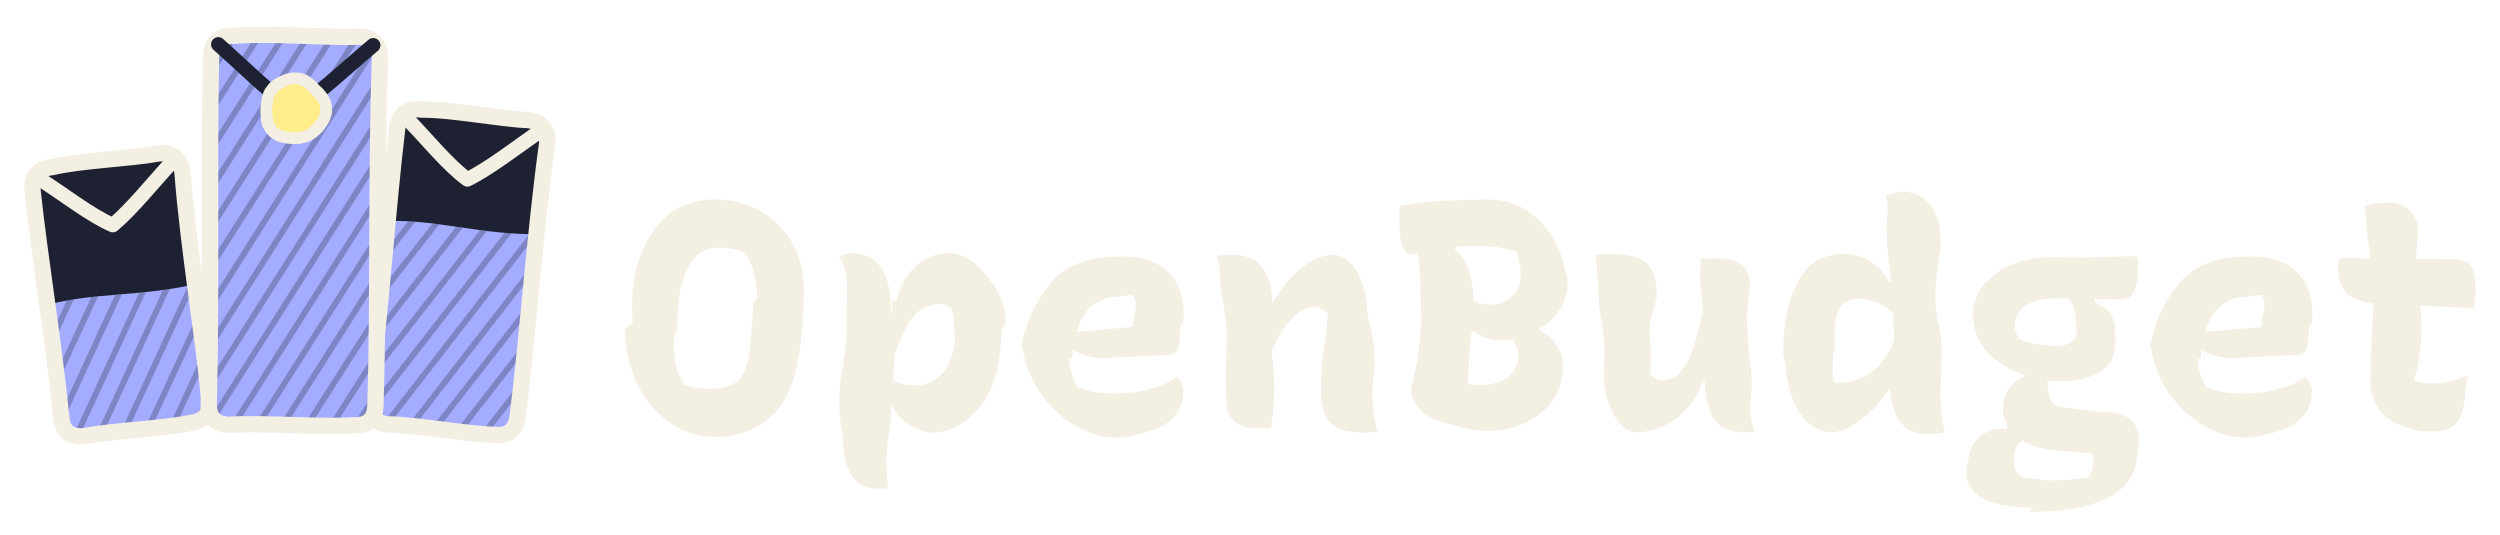
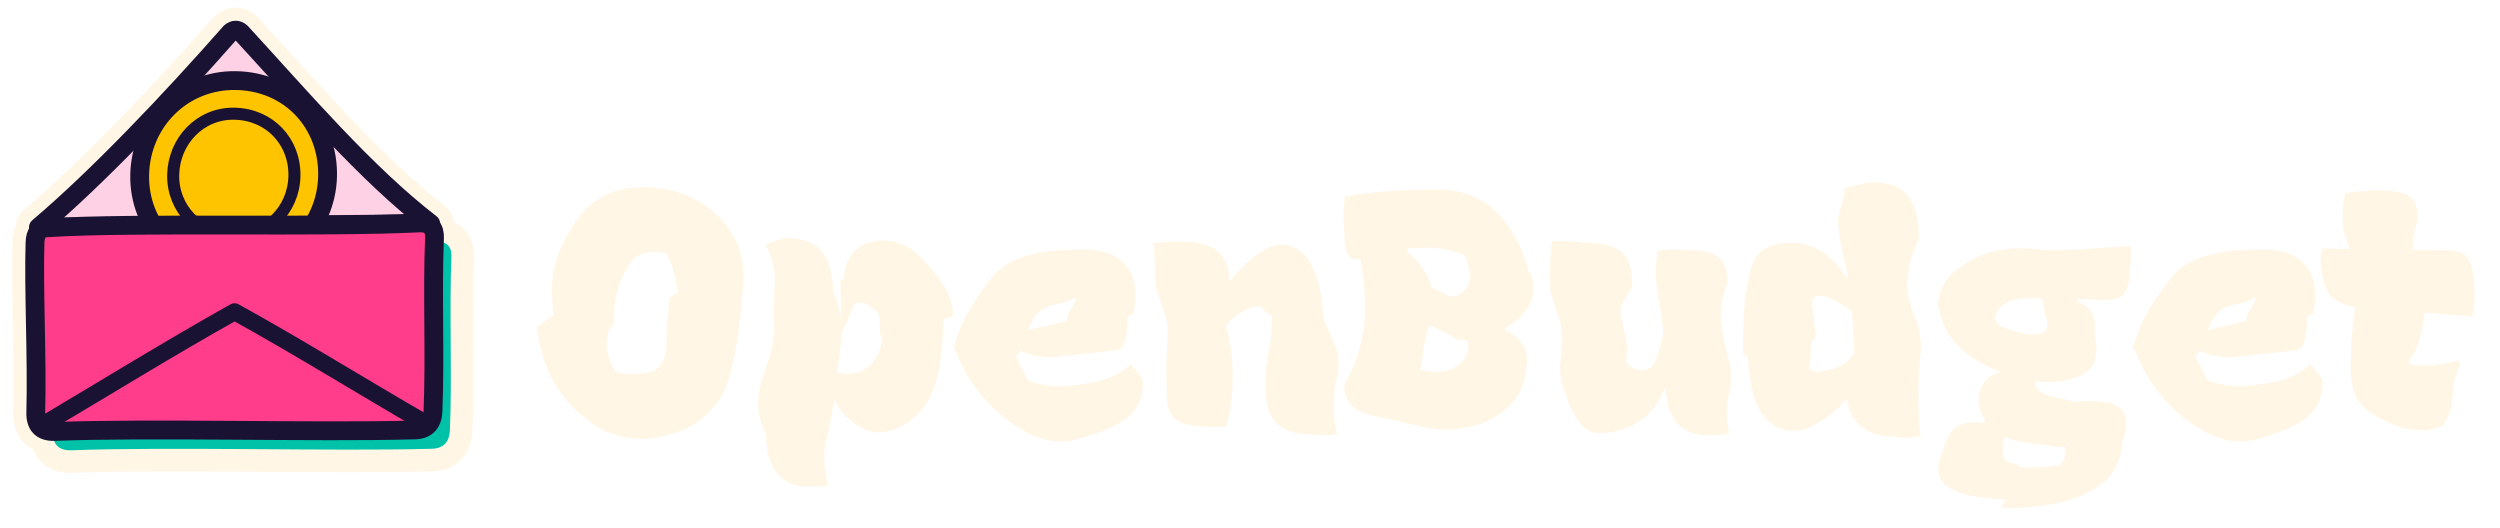
- <svg xmlns="http://www.w3.org/2000/svg" viewBox="0 12 552 118">
-   <defs>
-     <clipPath id="oln-left">
-       <path d="M11.5 48.9C17.8 47.4 29 47 34.9 45.9Q39.6 45.3 40.3 50.1C41.5 66.1 45 86.9 46.2 100.2Q46.7 104.9 42 105.4C35.7 106.7 24.8 107.1 18.6 108.3Q13.9 108.8 13.5 104C12 88.5 8.7 68.4 7.2 54.2Q6.7 49.4 11.5 48.9Z" />
-     </clipPath>
-     <clipPath id="oln-left-funded">
-       <path d="M8.5 79.9C20 76.2 30.8 77.9 45 74.3L49 106.5L12.3 111Z" />
-     </clipPath>
-     <clipPath id="oln-right">
-       <path d="M93.1 36.2C99.5 36.1 110.6 38.3 116.5 38.5Q121.2 39 120.8 43.8C118.1 63.2 116.4 87.7 114.3 103.9Q113.7 108.6 109 108C102.6 107.8 91.9 105.8 85.6 105.7Q80.9 105.1 81.6 100.3C84 81.5 85.6 57.7 87.7 40.4Q88.3 35.6 93.1 36.2Z" />
-     </clipPath>
-     <clipPath id="oln-right-funded">
-       <path d="M83.6 60.9C95.7 60 105.9 64.1 120.5 63.7L115.6 110.7L78.8 106.9Z" />
-     </clipPath>
-     <clipPath id="oln-middle">
-       <path d="M51.6 19.9C59.4 19.2 72 20.4 79.2 20.1Q83.9 20.1 83.9 24.9C83 50.1 83.6 80.2 82.9 101.4Q82.8 106.1 78.1 105.9C70.3 106.4 58.1 105.3 50.5 105.8Q45.8 105.6 46.1 100.8C46.7 76.4 46.1 47.1 46.6 24.6Q46.8 19.7 51.6 19.9Z" />
-     </clipPath>
-   </defs>
-   <path d="M11.5 48.9C17.8 47.4 29 47 34.9 45.9Q39.6 45.3 40.3 50.1C41.5 66.1 45 86.9 46.2 100.2Q46.7 104.9 42 105.4C35.7 106.7 24.8 107.1 18.6 108.3Q13.9 108.8 13.5 104C12 88.5 8.7 68.4 7.2 54.2Q6.7 49.4 11.5 48.9Z" fill="#1D2131" />
-   <g clip-path="url(#oln-left)">
-     <path d="M8.5 79.9C20 76.2 30.8 77.9 45 74.3L49 106.5L12.3 111Z" fill="#A3ACFF" />
-     <path d="M9.5 80.3L11 76.9M10.6 88.9L16.4 76.3M11.6 97.6L21.8 75.6M12.7 106.2L27.1 75M16 110.1L32.5 74.3M21.3 109.4L37.8 73.6M26.7 108.8L43.2 73M32 108.1L44.8 80.5M37.4 107.5L45.9 89.1M42.8 106.8L46.9 97.8" clip-path="url(#oln-left-funded)" stroke="#1D2131" stroke-opacity=".28" stroke-width="1.3" stroke-linecap="round" />
+ <svg xmlns="http://www.w3.org/2000/svg" viewBox="0 0 664 140">
+   <g fill="#FFF6E5" stroke="#FFF6E5" stroke-width="12" stroke-linejoin="round">
+     <path d="M12.5 60.5C36 59 86 60.5 111.5 59.2Q115.6 59.1 115.4 63.3C114.8 77 115.6 95 115 109.2Q114.8 114.3 109.7 114.2C84 114.9 40 113.6 14.4 114.6Q9.4 114.7 9.5 109.6C9.9 95 8.9 77 9.3 64.4Q9.4 60.6 12.5 60.5Z" transform="translate(4.5 5)" />
+     <path d="M10.2 60.4C26 47 45 27 61.2 8.6Q62.6 7.4 64 8.6C80 26 97 46 114.4 59.4Z" />
+     <path d="M62.6 21.4C77 21.6 87.4 32.8 87 47C86.6 60.6 75.6 71.8 61.6 71.6C47.6 71.4 36.8 60.4 37.1 46.4C37.4 32.4 48.4 21.2 62.6 21.4Z" />
+     <path d="M12.5 60.5C36 59 86 60.5 111.5 59.2Q115.6 59.1 115.4 63.3C114.8 77 115.6 95 115 109.2Q114.8 114.3 109.7 114.2C84 114.9 40 113.6 14.4 114.6Q9.4 114.7 9.5 109.6C9.9 95 8.9 77 9.3 64.4Q9.4 60.6 12.5 60.5Z" />
  </g>
-   <path d="M11.5 48.9C17.8 47.4 29 47 34.9 45.9Q39.6 45.3 40.3 50.1C41.5 66.1 45 86.9 46.2 100.2Q46.7 104.9 42 105.4C35.7 106.7 24.8 107.1 18.6 108.3Q13.9 108.8 13.5 104C12 88.5 8.7 68.4 7.2 54.2Q6.7 49.4 11.5 48.9Z" fill="none" stroke="#F4EFE3" stroke-width="3.6" stroke-linejoin="round" />
-   <path d="M8.4 51.3C14.1 54.9 20 59.6 24.9 61.7C29.1 58.2 33.7 52.4 38.3 47.4" fill="none" stroke="#F4EFE3" stroke-width="3.2" stroke-linecap="round" stroke-linejoin="round" />
-   <path d="M93.1 36.2C99.5 36.1 110.6 38.3 116.5 38.5Q121.2 39 120.8 43.8C118.1 63.2 116.4 87.7 114.3 103.9Q113.7 108.6 109 108C102.6 107.8 91.9 105.8 85.6 105.7Q80.9 105.1 81.6 100.3C84 81.5 85.6 57.7 87.7 40.4Q88.3 35.6 93.1 36.2Z" fill="#1D2131" />
-   <g clip-path="url(#oln-right)">
-     <path d="M83.6 60.9C95.7 60 105.9 64.1 120.5 63.7L115.6 110.7L78.8 106.9Z" fill="#A3ACFF" />
-     <path d="M84.6 61.5L86.8 58.6M83.7 70.2L92.2 59.2M82.7 78.8L97.5 59.8M81.8 87.5L102.9 60.3M80.9 96.2L108.3 60.9M80 104.8L113.7 61.5M84.2 106.9L119 62M89.6 107.5L118.9 69.7M94.9 108L118 78.3M100.3 108.6L117.1 87M105.7 109.2L116.2 95.7M111.1 109.7L115.3 104.3" clip-path="url(#oln-right-funded)" stroke="#1D2131" stroke-opacity=".28" stroke-width="1.3" stroke-linecap="round" />
-   </g>
-   <path d="M93.1 36.2C99.5 36.1 110.6 38.3 116.5 38.5Q121.2 39 120.8 43.8C118.1 63.2 116.4 87.7 114.3 103.9Q113.7 108.6 109 108C102.6 107.8 91.9 105.8 85.6 105.7Q80.9 105.1 81.6 100.3C84 81.5 85.6 57.7 87.7 40.4Q88.3 35.6 93.1 36.2Z" fill="none" stroke="#F4EFE3" stroke-width="3.6" stroke-linejoin="round" />
-   <path d="M89.5 37.8C94.2 42.6 98.9 48.5 103.2 51.6C108.1 49.2 113.9 44.6 119.5 40.8" fill="none" stroke="#F4EFE3" stroke-width="3.2" stroke-linecap="round" stroke-linejoin="round" />
-   <path d="M51.6 19.9C59.4 19.2 72 20.4 79.2 20.1Q83.9 20.1 83.9 24.9C83 50.1 83.6 80.2 82.9 101.4Q82.8 106.1 78.1 105.9C70.3 106.4 58.1 105.3 50.5 105.8Q45.8 105.6 46.1 100.8C46.7 76.4 46.1 47.1 46.6 24.6Q46.8 19.7 51.6 19.9Z" fill="#1D2131" />
-   <g clip-path="url(#oln-middle)">
-     <path d="M51.6 19.9C59.4 19.2 72 20.4 79.2 20.1Q83.9 20.1 83.9 24.9C83 50.1 83.6 80.2 82.9 101.4Q82.8 106.1 78.1 105.9C70.3 106.4 58.1 105.3 50.5 105.8Q45.8 105.6 46.1 100.8C46.7 76.4 46.1 47.1 46.6 24.6Q46.8 19.7 51.6 19.9Z" fill="#A3ACFF" />
-     <path d="M45.8 20.7L47.8 17.6M45.7 29.4L53.2 17.7M45.6 38.1L58.6 17.7M45.5 46.8L64 17.8M45.4 55.6L69.4 17.8M45.3 64.3L74.8 17.9M45.2 73L80.2 18M45.2 81.7L84.8 19.2M45.1 90.4L84.7 27.9M45 99.1L84.6 36.6M45.3 107.1L84.5 45.3M50.7 107.2L84.4 54M56.1 107.2L84.4 62.7M61.5 107.3L84.3 71.4M66.9 107.3L84.2 80.2M72.3 107.4L84.1 88.9M77.7 107.4L84 97.6M83.1 107.5L83.9 106.3" stroke="#1D2131" stroke-opacity=".28" stroke-width="1.3" stroke-linecap="round" />
-   </g>
-   <path d="M51.6 19.9C59.4 19.2 72 20.4 79.2 20.1Q83.9 20.1 83.9 24.9C83 50.1 83.6 80.2 82.9 101.4Q82.8 106.1 78.1 105.9C70.3 106.4 58.1 105.3 50.5 105.8Q45.8 105.6 46.1 100.8C46.7 76.4 46.1 47.1 46.6 24.6Q46.8 19.7 51.6 19.9Z" fill="none" stroke="#F4EFE3" stroke-width="3.6" stroke-linejoin="round" />
-   <path d="M48.2 21.8C54.1 27 60 33.1 65.1 36.1C70.3 32.9 76.3 27.1 82.4 22" fill="none" stroke="#1D2131" stroke-width="3.2" stroke-linecap="round" stroke-linejoin="round" />
-   <path d="M72 36.1C72.1 36.7 71.9 37.3 71.7 37.8C71.5 38.4 71.2 38.9 70.8 39.4C70.5 39.9 70.1 40.3 69.7 40.7C69.3 41.1 68.9 41.4 68.4 41.7C67.9 42 67.3 42.2 66.8 42.3C66.3 42.5 65.7 42.5 65.1 42.5C64.6 42.5 64 42.5 63.4 42.4C62.9 42.3 62.3 42.2 61.7 42C61.2 41.7 60.6 41.4 60.2 41C59.8 40.6 59.5 40 59.2 39.5C59 38.9 58.9 38.3 58.9 37.8C58.8 37.2 58.8 36.6 58.8 36.1C58.9 35.5 58.9 35 59 34.4C59 33.9 59.2 33.3 59.4 32.8C59.6 32.3 60 31.8 60.4 31.3C60.8 30.9 61.3 30.6 61.8 30.3C62.3 30 62.8 29.8 63.4 29.6C63.9 29.4 64.6 29.3 65.1 29.3C65.7 29.3 66.3 29.4 66.9 29.6C67.4 29.8 67.9 30.2 68.3 30.5C68.8 30.9 69.2 31.3 69.5 31.7C69.9 32.1 70.3 32.4 70.7 32.9C71 33.3 71.4 33.8 71.6 34.3C71.9 34.9 72 35.5 72 36.1Z" fill="#FFEC8A" stroke="#F4EFE3" stroke-width="2.6" stroke-linejoin="round" />
-   <g fill="#F4EFE3" transform="matrix(0.07 0 0 0.07 136.0 54.30)">
-     <path d="M296 25Q387 22 456 61.5Q525 101 562.5 174Q600 247 591 363L590 388Q584 514 558 596Q532 678 473.5 723Q415 768 330 774Q247 777 183.5 738Q120 699 77 625.5Q34 552 27 437L53 413Q44 290 75 207.5Q106 125 159 78Q212 31 296 25ZM185 450Q179 517 190 553Q201 589 216 609Q237 616 256.5 619.5Q276 623 305 622Q356 620 383 598Q410 576 419 518.5Q428 461 433 353L446 336Q444 304 439.5 278.5Q435 253 427 231.5Q419 210 407 193Q381 183 361 179.5Q341 176 317 177Q278 179 252 205Q226 231 209.5 286Q193 341 194 435Z" />
-     <path d="M704 205Q712 202 717.5 200Q723 198 729 196Q735 194 741 194Q774 193 802.5 208.5Q831 224 848.5 262.5Q866 301 867 370Q883 440 879 514Q875 588 870.5 658Q866 728 857 795Q848 862 859 936Q852 936 847 936.5Q842 937 837.5 937Q833 937 825 937Q784 937 760 914.5Q736 892 726 855.5Q716 819 716 779Q703 709 704.5 653.5Q706 598 717.5 540.5Q729 483 728 423.5Q727 364 729 299Q729 276 723.5 249Q718 222 704 205ZM1062 194Q1103 200 1140 234Q1177 268 1203.5 315Q1230 362 1229 414L1216 434Q1215 525 1194.5 589.5Q1174 654 1136 693Q1098 732 1059 748Q1020 764 986 759Q959 755 935.5 741.5Q912 728 895 710Q878 692 870 674L849 675L853 572Q867 591 886 600.5Q905 610 934 611Q972 614 1002 596.5Q1032 579 1050 542Q1068 505 1070 453L1066 448Q1067 417 1065 398.5Q1063 380 1057 368Q1053 365 1048 362Q1043 359 1040 356Q1000 352 970.5 367.5Q941 383 919 422.5Q897 462 872 531L871 344L886 344Q894 302 918.5 266.5Q943 231 981.5 211Q1020 191 1062 194Z" />
-     <path d="M1579 205Q1652 202 1700 224.5Q1748 247 1772.5 296.5Q1797 346 1789 417L1780 426Q1780 467 1775 486Q1770 505 1761.5 510Q1753 515 1744 515L1546 525Q1511 526 1482.5 517.5Q1454 509 1437 495L1412 506L1423 445L1629 427Q1631 420 1632 412.5Q1633 405 1633 400Q1639 379 1640 360Q1641 341 1631 327Q1622 326 1611 327.5Q1600 329 1579 332Q1515 335 1480.5 383Q1446 431 1438 529L1429 527Q1430 545 1433.5 560.5Q1437 576 1443 589.5Q1449 603 1454 616Q1480 627 1510 632.5Q1540 638 1584 637Q1620 636 1653.5 630Q1687 624 1716 613Q1745 602 1767 586L1771 584Q1777 593 1782 602Q1787 611 1790 619Q1790 653 1781.5 675.5Q1773 698 1756 715Q1741 731 1714 743.5Q1687 756 1655 764Q1623 772 1592 776Q1534 778 1482.5 755.5Q1431 733 1389.5 694.5Q1348 656 1320.5 606Q1293 556 1283 495L1279 493Q1289 429 1315 376Q1341 323 1374 285Q1407 247 1460.5 226Q1514 205 1579 205Z" />
-     <path d="M2402 757Q2389 759 2377.5 760Q2366 761 2352 760Q2310 759 2281.5 747.5Q2253 736 2238.5 706.5Q2224 677 2224 624Q2224 589 2226.5 552Q2229 515 2236 473Q2243 431 2246 385Q2234 377 2226 371.5Q2218 366 2214 363Q2193 362 2171 372Q2149 382 2124.5 408.5Q2100 435 2077.5 482.5Q2055 530 2040 603L2036 363L2066 362Q2091 315 2123.5 278Q2156 241 2192 220Q2228 199 2267 200Q2289 201 2308.5 217Q2328 233 2341 259.5Q2354 286 2361.5 317.5Q2369 349 2370 380Q2377 417 2385 453.5Q2393 490 2393 525Q2393 560 2388 597Q2385 644 2388 678Q2391 712 2402 757ZM2066 746Q2058 746 2052 747Q2046 748 2041 747.5Q2036 747 2030 746Q1999 746 1978.5 739.5Q1958 733 1946.5 720.5Q1935 708 1930 691.5Q1925 675 1925 654Q1924 601 1924.5 553Q1925 505 1926 463.5Q1927 422 1920.5 383.5Q1914 345 1908 304Q1907 279 1904.5 250Q1902 221 1894 203Q1904 201 1912.5 200.5Q1921 200 1930 199.5Q1939 199 1947 200Q1984 200 2012 215.5Q2040 231 2056 269.5Q2072 308 2071 377Q2058 437 2067.5 499.5Q2077 562 2076.5 627Q2076 692 2066 746Z" />
-     <path d="M2715 752Q2692 750 2668.5 744Q2645 738 2620.5 731Q2596 724 2575.5 715Q2555 706 2542 694Q2525 677 2516.5 659.5Q2508 642 2509 621Q2524 563 2532 501.5Q2540 440 2539.5 381.5Q2539 323 2536 268Q2533 213 2524 154L2658 151L2646 183Q2664 197 2678 222Q2692 247 2699 281Q2706 321 2705 362Q2704 403 2698.5 445Q2693 487 2691 527.5Q2689 568 2686 606Q2691 607 2694.5 607.5Q2698 608 2701.5 608.5Q2705 609 2709 610Q2742 612 2771.5 605Q2801 598 2821 579Q2841 560 2845 530L2846 522Q2847 504 2840.5 487Q2834 470 2816 454Q2798 438 2761 418L2739 409L2744 375L2911 417L2912 436Q2948 456 2969 487Q2990 518 2987 553L2986 558Q2984 628 2943 674Q2902 720 2840.5 740Q2779 760 2715 752ZM2474 45Q2535 33 2612.5 29Q2690 25 2755 25Q2810 26 2852.5 48Q2895 70 2925.5 105.5Q2956 141 2973 180.5Q2990 220 2995 255L3000 262Q3007 310 2989.5 349.5Q2972 389 2935 417.5Q2898 446 2855.5 459.5Q2813 473 2766 468Q2750 464 2735.5 457.5Q2721 451 2709 441L2679 441L2682 333Q2699 341 2708 345.5Q2717 350 2734 354Q2767 360 2793.5 351Q2820 342 2837 318Q2854 294 2854 255L2853 245Q2851 229 2848.5 216Q2846 203 2842 190Q2822 183 2795 178Q2768 173 2732 171Q2673 171 2624 177Q2575 183 2548.5 190.5Q2522 198 2516 199Q2493 199 2482.5 176.5Q2472 154 2472 106Q2470 88 2470.5 73.5Q2471 59 2474 45Z" />
-     <path d="M3155 198Q3198 199 3226.5 210.5Q3255 222 3269.5 251Q3284 280 3283 334Q3275 361 3267.5 388Q3260 415 3261 444Q3262 473 3264 505Q3266 537 3261 572Q3266 580 3273 586Q3280 592 3291 595Q3314 597 3335.5 586.5Q3357 576 3375 545.5Q3393 515 3408.5 459.5Q3424 404 3440 316L3439 596L3427 597Q3413 644 3381 681Q3349 718 3305 739Q3261 760 3216 759Q3193 758 3175.5 741.5Q3158 725 3144.5 698Q3131 671 3123 639.5Q3115 608 3116 578Q3118 540 3118 503.5Q3118 467 3112.5 431.5Q3107 396 3101 361Q3099 314 3097 279.5Q3095 245 3090 200Q3107 198 3122.5 197.5Q3138 197 3155 198ZM3473 211Q3514 211 3537 222.5Q3560 234 3569 254.5Q3578 275 3577 304Q3565 373 3568.5 435Q3572 497 3579 549.5Q3586 602 3580 655Q3578 670 3578.5 689Q3579 708 3582.5 726Q3586 744 3593 757Q3587 757 3581 758Q3575 759 3568.5 759.5Q3562 760 3556 759Q3520 759 3492 743Q3464 727 3449 688Q3434 649 3434 581Q3431 521 3431.5 458.5Q3432 396 3424 330.5Q3416 265 3423 212Q3434 211 3441 210.5Q3448 210 3456 210.5Q3464 211 3473 211Z" />
-     <path d="M3875 196Q3910 197 3937 209.5Q3964 222 3984.5 242.5Q4005 263 4017 287L4039 289L4044 396Q4022 373 3994 357.5Q3966 342 3930 338Q3893 336 3872.5 353.5Q3852 371 3847 407.5Q3842 444 3845 498L3839 513Q3838 544 3838 564Q3838 584 3840 599Q3843 601 3844.5 601.5Q3846 602 3849 603Q3891 604 3929.5 587.5Q3968 571 3998.5 531Q4029 491 4045 424L4044 607L4026 607Q4002 649 3967.5 684Q3933 719 3898.5 739.5Q3864 760 3829 759Q3804 758 3777.5 741.5Q3751 725 3731.5 695Q3712 665 3701.5 625Q3691 585 3689 541L3682 520Q3681 434 3696.5 371.5Q3712 309 3736.5 270Q3761 231 3797.5 213.5Q3834 196 3875 196ZM4055 0Q4088 0 4116 15.5Q4144 31 4161.5 69Q4179 107 4179 176Q4168 236 4163 297.5Q4158 359 4171 415Q4184 471 4181.5 524.5Q4179 578 4178 635Q4178 666 4181 697Q4184 728 4192 760Q4184 761 4176.5 762Q4169 763 4161.5 764Q4154 765 4146.5 765Q4139 765 4130 764Q4089 764 4064 740.5Q4039 717 4028.5 679Q4018 641 4019 601Q4034 526 4032 468.5Q4030 411 4027.5 355Q4025 299 4016.5 236.5Q4008 174 4008 105Q4011 81 4011 54Q4011 27 4006 11Q4013 9 4019.5 8Q4026 7 4032 5Q4038 3 4043.5 2Q4049 1 4055 0Z" />
-     <path d="M4375 678Q4377 655 4386 635.5Q4395 616 4410.5 602.5Q4426 589 4448 581L4443 566L4517 579Q4514 592 4515.5 605.5Q4517 619 4520 638Q4521 653 4530 664.5Q4539 676 4555 679L4681 695Q4718 692 4749 703Q4780 714 4794 740Q4808 766 4802 806L4799 825Q4798 869 4776.5 904Q4755 939 4711.5 963Q4668 987 4603.5 999Q4539 1011 4461 1010L4464 997Q4392 996 4343 980.5Q4294 965 4274 935Q4254 905 4262 863L4265 849Q4269 818 4283 795Q4297 772 4323 759Q4349 746 4388 748L4391 722L4464 771Q4444 779 4432 788.5Q4420 798 4415.5 811Q4411 824 4411 842L4410 853Q4410 873 4417 884.5Q4424 896 4440.5 901Q4457 906 4483 906L4495 911Q4539 912 4577 909.5Q4615 907 4646 901Q4653 890 4656 880.5Q4659 871 4660 860L4660 848Q4660 834 4654.5 828.5Q4649 823 4641 825L4521 814Q4474 807 4441 788Q4408 769 4390.5 740Q4373 711 4375 678ZM4567 321L4669 323L4664 349Q4700 365 4715.5 389Q4731 413 4729 447L4729 459Q4734 505 4713 538Q4692 571 4639.5 587Q4587 603 4523 597Q4461 590 4408 565Q4355 540 4321 500.5Q4287 461 4281 404L4279 394Q4279 333 4319.5 288.5Q4360 244 4421.5 223.5Q4483 203 4567 208Q4633 209 4689 206.5Q4745 204 4797 204Q4800 211 4801 225.5Q4802 240 4800 256Q4800 293 4788 316.5Q4776 340 4749 340Q4727 341 4699 339.5Q4671 338 4636.5 337Q4602 336 4553 337Q4495 335 4457.5 353.5Q4420 372 4413 415L4412 422Q4412 433 4415.5 443Q4419 453 4424 464Q4444 472 4464.5 477.5Q4485 483 4518 486Q4567 491 4590 474.5Q4613 458 4607 426L4605 413Q4604 396 4601 379.5Q4598 363 4590.5 348.5Q4583 334 4567 321Z" />
-     <path d="M5139 205Q5212 202 5260 224.5Q5308 247 5332.5 296.5Q5357 346 5349 417L5340 426Q5340 467 5335 486Q5330 505 5321.5 510Q5313 515 5304 515L5106 525Q5071 526 5042.5 517.5Q5014 509 4997 495L4972 506L4983 445L5189 427Q5191 420 5192 412.5Q5193 405 5193 400Q5199 379 5200 360Q5201 341 5191 327Q5182 326 5171 327.5Q5160 329 5139 332Q5075 335 5040.5 383Q5006 431 4998 529L4989 527Q4990 545 4993.5 560.5Q4997 576 5003 589.5Q5009 603 5014 616Q5040 627 5070 632.5Q5100 638 5144 637Q5180 636 5213.5 630Q5247 624 5276 613Q5305 602 5327 586L5331 584Q5337 593 5342 602Q5347 611 5350 619Q5350 653 5341.5 675.5Q5333 698 5316 715Q5301 731 5274 743.5Q5247 756 5215 764Q5183 772 5152 776Q5094 778 5042.5 755.5Q4991 733 4949.5 694.5Q4908 656 4880.5 606Q4853 556 4843 495L4839 493Q4849 429 4875 376Q4901 323 4934 285Q4967 247 5020.5 226Q5074 205 5139 205Z" />
-     <path d="M5436 210L5792 213Q5834 214 5849.5 233Q5865 252 5865 302Q5866 314 5865.5 326Q5865 338 5863 348.5Q5861 359 5859 368L5609 356Q5557 356 5522.5 349.5Q5488 343 5468 328Q5448 313 5440 290.5Q5432 268 5432 235Q5432 230 5433 225.5Q5434 221 5434.5 217Q5435 213 5436 210ZM5842 584Q5840 595 5837.5 605.5Q5835 616 5833 626Q5833 663 5825 689.5Q5817 716 5804 732Q5797 740 5788 745Q5779 750 5765.5 753Q5752 756 5735 756.5Q5718 757 5696 756Q5663 751 5631 738Q5599 725 5576 703.5Q5553 682 5543 651.5Q5533 621 5534 581Q5535 522 5538.5 464.5Q5542 407 5543.5 351.5Q5545 296 5538 242.5Q5531 189 5524 137Q5522 114 5520.5 91Q5519 68 5515 45Q5535 40 5554.5 37.5Q5574 35 5593 35Q5619 35 5640 46Q5661 57 5673.5 79Q5686 101 5685 136Q5677 188 5677.5 239.5Q5678 291 5688 345.5Q5698 400 5694.5 457.5Q5691 515 5680 569Q5676 577 5674.5 583.5Q5673 590 5673 597Q5683 600 5691 601.5Q5699 603 5714 605Q5734 606 5754 604Q5774 602 5794 596.5Q5814 591 5834 582Z" />
-   </g>
+   <path d="M12.5 60.5C36 59 86 60.5 111.5 59.2Q115.6 59.1 115.4 63.3C114.8 77 115.6 95 115 109.2Q114.8 114.3 109.7 114.2C84 114.9 40 113.6 14.4 114.6Q9.4 114.7 9.5 109.6C9.9 95 8.9 77 9.3 64.4Q9.4 60.6 12.5 60.5Z" transform="translate(4.5 5)" fill="#00C2A8" />
+   <path d="M10.2 60.4C26 47 45 27 61.2 8.6Q62.6 7.4 64 8.6C80 26 97 46 114.4 59.4Z" fill="#FFD1E4" stroke="#1A1233" stroke-width="5" stroke-linejoin="round" />
+   <path d="M62.6 21.4C77 21.6 87.4 32.8 87 47C86.6 60.6 75.6 71.8 61.6 71.6C47.6 71.4 36.8 60.4 37.1 46.4C37.4 32.4 48.4 21.2 62.6 21.4Z" fill="#FFC400" stroke="#1A1233" stroke-width="5" />
+   <path d="M62.3 30.2C71.6 30.4 78.4 37.6 78.2 46.8C78 55.8 70.8 63 61.8 62.8C52.8 62.6 45.8 55.4 46 46.4C46.2 37.4 53.2 30 62.3 30.2Z" fill="none" stroke="#1A1233" stroke-width="3.2" />
+   <path d="M12.5 60.5C36 59 86 60.5 111.5 59.2Q115.6 59.1 115.4 63.3C114.8 77 115.6 95 115 109.2Q114.8 114.3 109.7 114.2C84 114.9 40 113.6 14.4 114.6Q9.4 114.7 9.5 109.6C9.9 95 8.9 77 9.3 64.4Q9.4 60.6 12.5 60.5Z" fill="#FF3D8B" stroke="#1A1233" stroke-width="5" stroke-linejoin="round" />
+   <path d="M11.8 112.6C28 103 45 92.5 62.3 82.8C79 92 96 102.6 113 112.4" fill="none" stroke="#1A1233" stroke-width="4.5" stroke-linecap="round" stroke-linejoin="round" />
+   <path d="M167.9 49.8Q177.8 49.2 184.7 53Q191.5 56.7 195 63.1Q198.5 69.5 197 79.7L196.8 82.8Q195.7 92.9 193.8 99.8Q191.9 106.7 186.6 111.1Q181.3 115.4 172.5 116.5Q164.6 117 158.6 113.3Q152.7 109.7 148.2 103.3Q143.8 96.8 142.6 86.9L147.1 83.6Q145.6 73.7 148.6 66.8Q151.5 59.9 155.8 55.4Q160.1 50.9 167.9 49.8ZM161.7 87.6Q160.7 91.7 161.6 94.6Q162.4 97.4 163.8 99Q165.3 99.2 166.8 99.3Q168.2 99.4 170.3 99.2Q174.1 99 175.6 96.9Q177 94.9 177 90.7Q177 86.5 177.8 79.2L180.1 77.5Q179.7 75.3 179.3 73.5Q178.9 71.8 178.3 70.2Q177.8 68.6 177 67.3Q175.3 67 174 67Q172.7 66.9 171.7 67.1Q169.4 67.4 167.8 69.4Q166.1 71.4 164.6 75.3Q163 79.2 163.1 86ZM203.3 65.2Q204.3 64.5 205.2 64.2Q206.1 63.9 206.9 63.7Q207.8 63.4 208.7 63.2Q212.7 63.2 215.5 64.6Q218.2 66 219.7 69.1Q221.1 72.2 221.3 77.4Q224.1 83.5 223.4 90.5Q222.6 97.6 221.8 104.1Q221 110.5 219.6 116.3Q218.1 122.1 220 129Q219.2 129.1 218.5 129.2Q217.7 129.2 217 129.2Q216.2 129.2 215.1 129.3Q211 129.3 208.5 127.6Q205.9 125.9 204.7 122.7Q203.5 119.5 203.4 115.2Q201.1 110.4 201.4 106.2Q201.7 102 203.7 96.9Q205.7 91.7 205.6 86.1Q205.4 80.6 205.8 75.4Q205.8 72.3 205.2 69.6Q204.6 66.9 203.3 65.2ZM237.2 64.1Q241.5 65.2 244.7 68.5Q248 71.8 250.6 75.8Q253.2 79.8 253.1 84L250.6 84.8Q250.4 94 248.9 100.3Q247.3 106.5 243.8 109.9Q240.3 113.3 236.9 114.3Q233.5 115.3 230.6 114.4Q228.7 113.7 226.8 112.3Q224.8 110.8 223.5 109.2Q222.2 107.7 221.5 105.8L220.3 106L221 98.1Q221.2 98.6 221.7 98.7Q222.2 98.9 223.5 99.2Q225.5 99.6 227.9 98.9Q230.2 98.2 232.1 95.9Q234.1 93.5 234.4 88.9L233.8 89.3Q233.8 87.4 233.7 85.9Q233.6 84.3 233.2 82.9Q232.5 82.4 231.7 81.9Q230.9 81.4 230.3 80.7Q228.3 80.1 227.3 80.6Q226.4 81.2 225.8 83.1Q225.3 85 223.5 88.4L223.2 74.3L224.1 74.3Q224.3 70.6 225.8 68.2Q227.3 65.7 230.3 64.6Q233.4 63.5 237.2 64.1ZM284 66.4Q290 65.8 294.2 67.2Q298.3 68.6 300.4 72.6Q302.5 76.6 301 83.3L299.5 84.1Q299.5 88.1 298.9 90.1Q298.4 92.1 297.6 92.6Q296.8 93.1 295.8 93.1L280.6 94.8Q277.2 95 274.6 94.4Q272 93.8 270.5 92.7L268.4 93.7L269.4 88.5L283.2 85.3Q283.4 84.8 283.5 84.3Q283.6 83.8 283.7 83.2Q284.8 81.8 285.3 80.6Q285.9 79.5 285.6 79Q284.8 79.4 283.9 79.9Q282.9 80.3 281.2 80.7Q276.7 81.3 274.8 84.2Q272.9 87.1 271.6 92.7L269.9 94.5Q270.1 95.4 270.6 96.4Q271.2 97.5 271.8 98.6Q272.4 99.7 273 101Q275.2 101.8 277.2 102.2Q279.2 102.6 282.1 102.6Q286.2 102.3 289.6 101.7Q293.1 101.1 295.7 99.9Q298.2 98.7 300.2 96.9L300.2 96.7Q301.4 97.9 302.2 98.9Q303.1 99.9 303.6 101.2Q303.6 104.1 302.8 106.4Q301.9 108.6 300.2 110.2Q298.8 111.6 296.3 112.9Q293.8 114.2 290.5 115.3Q287.2 116.5 283.6 117.2Q278.4 117.6 273.8 115.4Q269.2 113.2 265.3 109.7Q261.4 106.3 258.5 102.1Q255.6 98 253.8 93L253.3 92.5Q254.9 86.4 258 81.5Q261 76.7 263.8 73.3Q266.5 70 271.9 68.2Q277.3 66.4 284 66.4ZM355.1 115.3Q353.4 115.6 351.9 115.6Q350.4 115.6 348.4 115.4Q344.3 115.4 341.6 114.2Q338.9 112.9 337.6 110.4Q336.2 107.8 336.2 103.8Q336.2 102.1 336.2 99.5Q336.3 96.8 337.1 92.9Q337.9 89 337.8 83.9Q336.5 83.2 335.9 82.5Q335.3 81.9 335 81.4Q333.9 81.3 332.4 81.7Q331 82.1 329.1 83.3Q327.2 84.4 325.7 86.5Q324.2 88.6 323.8 91.8L322.3 76.6L325.2 76.6Q327.8 73 330.7 70.3Q333.5 67.6 336.1 66.2Q338.7 64.8 341.5 65Q343.5 65.2 345.6 66.9Q347.6 68.6 348.8 71.4Q350.1 74.1 350.7 77.6Q351.3 81.1 351.5 84.3Q352.6 87.6 354.1 90.6Q355.5 93.6 355.5 96.4Q355.5 99.2 354.6 102Q354.2 106 354.3 109.1Q354.4 112.2 355.1 115.3ZM325.7 113.3Q324.9 113.3 324 113.4Q323.1 113.5 322.3 113.4Q321.5 113.4 320.7 113.3Q317.6 113.2 315.5 112.8Q313.4 112.3 312.2 111.3Q310.9 110.2 310.4 108.6Q309.9 107 309.9 104.8Q309.8 100.5 309.8 96.6Q309.9 92.7 310.1 89.3Q310.4 85.9 309.2 82.8Q308.1 79.6 306.9 76.2Q306.8 72.8 306.7 69.8Q306.7 66.8 306.3 64.5Q308 64.4 309.5 64.3Q311 64.2 312.3 64.2Q313.7 64.2 315.1 64.3Q319.1 64.3 321.6 65.6Q324.2 66.8 325.5 69.5Q326.7 72.1 326.6 76.4Q324.3 82.1 325.9 87.9Q327.5 93.6 327.4 100.4Q327.4 107.2 325.7 113.3ZM378.4 113.5Q376.2 113 373.7 112.4Q371.3 111.8 368.4 111.2Q365.6 110.7 363.2 110Q360.8 109.2 359.4 108.1Q358.2 107 357.6 105.5Q357 104 357.1 102Q359.8 97.6 361.2 92.3Q362.6 86.9 362.6 82.1Q362.5 77.3 362 72.9Q361.5 68.4 359.8 63L375.8 62.5L373.6 66.8Q375.3 68 376.8 69.8Q378.2 71.6 379.5 74Q380.7 77.2 380.5 80.5Q380.2 83.8 379.3 87.1Q378.4 90.4 378 93.3Q377.7 96.1 377.2 98.4Q377.4 98.4 377.7 98.3Q378 98.2 378.3 98.3Q378.6 98.3 378.7 98.4Q380.7 99 383 98.7Q385.3 98.4 387.1 97.2Q388.9 96 389.7 93.9L389.9 93.6Q389.9 92 389.7 90.7Q389.4 89.4 388.9 88.1Q388.4 86.9 387.3 85.8L383.4 84.1L384.3 79.5L399.3 83.6L399.5 87.3Q402.9 89.3 404.5 91.7Q406 94.1 405.4 97.6L405.2 98.2Q404.9 104.1 400.7 108Q396.6 111.9 390.6 113.3Q384.6 114.8 378.4 113.5ZM357.2 52.2Q362.6 51.2 369.8 50.7Q377.1 50.3 383.2 50.4Q388.1 50.6 392 52.5Q395.9 54.4 398.7 57.6Q401.4 60.8 403.3 64.6Q405.1 68.4 406 72.2L406.7 72.9Q408 77 406.5 80.3Q405 83.7 401.3 86.2Q397.6 88.7 394 89.8Q390.4 90.9 386.7 90Q385.7 89.2 384 88.4Q382.4 87.7 380.6 86.7L376 86.8L376.6 75.1Q379.2 75.7 380.6 76.5Q382 77.2 383.6 77.9Q385.1 79.1 386.5 78.7Q388 78.3 389.3 76.7Q390.5 75.2 390.5 72.7L390.4 72Q390.1 70.7 389.7 69.6Q389.2 68.5 389 67.8Q387.4 67.1 385.3 66.6Q383.2 66 380.4 65.8Q374.9 65.7 370.2 66.4Q365.5 67.1 363.1 67.9Q360.8 68.7 360.7 68.9Q358.8 69 357.9 67.3Q357.1 65.6 357 60.9Q356.7 58 356.9 56Q357 53.9 357.2 52.2ZM421.2 64.5Q425.6 64.5 428.4 65.6Q431.2 66.7 432.4 69.2Q433.6 71.7 433.5 76.2Q432.1 78.4 431.1 80.3Q430 82.1 430.6 84.3Q431.1 86.5 431.8 89.5Q432.4 92.4 431.9 96Q432.1 96.5 432.8 97.1Q433.6 97.7 434.7 98.2Q436.3 98.5 437.5 98.1Q438.8 97.7 439.5 96.3Q440.2 94.8 440.9 92Q441.7 89.2 442.8 84.9L442.6 103.5L441.8 103.6Q440.7 107 438 109.8Q435.3 112.5 431.4 113.9Q427.5 115.2 423.9 115Q422 114.8 420.3 113.1Q418.6 111.4 417.3 108.6Q416.1 105.8 415.1 102.7Q414.2 99.6 414.4 96.8Q414.8 93.1 414.9 90.1Q414.9 87 413.9 83.9Q412.8 80.7 411.8 77.7Q411.6 73.9 411.7 70.7Q411.8 67.4 412.2 64Q414.4 64 416.7 64.1Q419 64.2 421.2 64.5ZM447.9 66.4Q452.2 66.4 454.6 67.3Q456.9 68.2 457.9 70.3Q458.9 72.3 458.8 75.2Q456.5 80.8 457.2 86Q457.9 91.1 459.1 95.4Q460.4 99.7 459.4 103.8Q458.9 105.8 458.7 107.8Q458.6 109.9 458.7 111.7Q458.9 113.6 459.3 115.1Q458.4 115.2 457.5 115.4Q456.5 115.6 455.7 115.6Q454.8 115.7 453.6 115.6Q450.2 115.6 447.7 114.2Q445.2 112.8 443.7 109.5Q442.3 106.3 442.3 100.6Q441.8 96.4 441.8 91.2Q441.8 86 440.5 79.2Q439.2 72.5 440.3 66.6Q441.7 66.4 443 66.3Q444.3 66.2 445.6 66.3Q446.9 66.3 447.9 66.4ZM476.5 64.5Q479.8 64.7 482.2 65.9Q484.7 67 486.7 69.1Q488.7 71.1 490.3 73.5L492.2 73.9L493 83.5Q491.1 82.1 488.9 80.7Q486.7 79.3 484.3 78.6Q482.3 78.3 481.7 79.1Q481 79.9 481.4 82.2Q481.7 84.6 482.3 89.3L481.2 90.8Q480.9 93.1 480.9 94.8Q480.8 96.6 480.6 98Q480.9 98.2 481.2 98.4Q481.4 98.6 481.9 98.7Q483.9 98.8 486.6 98Q489.3 97.3 491.3 95.3Q493.4 93.4 493.8 89.8L493.7 104L492.1 103.8Q489.9 107 486.9 109.5Q483.8 111.9 481.1 113.3Q478.4 114.6 475.5 114.4Q473.1 114.3 470.9 112.8Q468.8 111.4 467.3 108.8Q465.9 106.2 465.2 102.5Q464.5 98.9 464.2 94.9L462.9 93.8Q462.9 85.5 463.5 79.7Q464.2 74 465.3 70.6Q466.4 67.2 469.3 65.8Q472.3 64.4 476.5 64.5ZM497.2 48.4Q501.1 48.4 503.9 49.7Q506.7 51.1 508.2 54.5Q509.7 57.9 509.6 63.7Q507.7 67.2 506.8 72.5Q505.9 77.7 508.2 83.2Q510.6 88.7 510.1 93.8Q509.6 99 509.5 105.2Q509.6 108 509.6 110.6Q509.7 113.1 510.1 115.8Q509.3 115.9 508.5 116Q507.6 116.1 506.7 116.2Q505.9 116.2 505 116.2Q504.1 116.1 503.1 116Q498.6 115.9 495.7 114.2Q492.8 112.5 491.5 109.5Q490.2 106.4 490.2 102.1Q492.8 96.1 492.4 91Q492.1 85.8 491.7 80.3Q491.3 74.8 489.8 68.8Q488.3 62.8 488.2 58.1Q488.7 55.8 489.3 53.9Q489.9 51.9 489.9 49.9Q490.9 49.8 491.7 49.5Q492.6 49.3 493.6 49.1Q494.6 48.9 495.4 48.7Q496.3 48.5 497.2 48.4ZM525.6 105.4Q525.9 103.4 526.8 101.9Q527.6 100.5 529 99.7Q530.4 98.9 532 98.8L531.2 97.1L539.2 99Q539.5 99.6 540 100.4Q540.5 101.2 540.8 102.4Q541.1 103.4 541.9 104Q542.7 104.7 544.5 105.2L551.2 106.7Q556.2 106.3 559.5 106.9Q562.9 107.5 564.1 109.6Q565.3 111.8 564.2 115.8L563.7 117.1Q563.5 121.3 561.6 124.6Q559.7 128 555.5 130.3Q551.3 132.7 545 133.9Q538.6 135.1 531.5 134.9L532.7 132.7Q526.1 132.4 521.6 131.2Q517.2 129.9 515.6 127.5Q514.1 125 515.4 121.5L515.9 120.2Q516.6 117.3 517.7 115.5Q518.8 113.6 521 112.7Q523.2 111.9 527 112.2L527.6 110.5L536.2 115Q534.5 115.2 533.5 115.6Q532.6 115.9 532.3 116.6Q532 117.3 532 118.5L532 119.5Q531.8 120.8 532.1 121.5Q532.4 122.3 533.3 122.7Q534.2 123.1 535.6 123.2L536.6 124.1Q539.5 124.2 542.2 124.1Q544.9 123.9 547 123.6Q547.7 122.9 548.1 122.2Q548.4 121.6 548.6 120.6L548.7 119.6Q548.6 118.7 548.3 118.5Q548.1 118.3 547.8 118.8L538.2 117.6Q533.9 117 531 115.1Q528.1 113.2 526.7 110.7Q525.3 108.1 525.6 105.4ZM541.6 78L552.5 77.7L551.8 80.1Q554.6 81.1 555.6 83.2Q556.7 85.4 556.3 88.1L556.4 89Q557.3 93.2 556.2 96.3Q555.1 99.3 550 100.7Q545 102 539.1 101Q532.7 99.7 527.7 97.2Q522.7 94.7 519.5 91.2Q516.2 87.7 515.1 82.3L514.7 81.6Q514.8 75.7 519.4 71.9Q524 68.1 529.7 66.7Q535.4 65.4 542.6 66.4Q549.4 66.5 555.8 66Q562.2 65.6 565.8 65.3Q566.2 66.7 566.1 68.2Q566 69.6 565.7 71.5Q565.7 75.4 564.5 77.4Q563.4 79.5 561.1 79.5Q558.9 79.8 555.7 79.6Q552.5 79.5 548.9 79.3Q545.2 79.2 540.4 79.2Q537.1 79 534.2 79.9Q531.2 80.8 530.1 83.6L529.8 84Q529.8 84.5 530.1 85.1Q530.5 85.8 531 86.5Q532.2 86.9 533.4 87.4Q534.6 87.9 536.4 88.4Q541.2 89.4 542.8 88.2Q544.4 87.1 543.4 84.1L543 83.2Q542.9 82.1 542.7 81.1Q542.6 80.1 542.3 79.3Q542 78.4 541.6 78ZM597.2 66.4Q603.3 65.8 607.5 67.2Q611.6 68.6 613.7 72.6Q615.8 76.6 614.3 83.3L612.8 84.1Q612.7 88.1 612.2 90.1Q611.7 92.1 610.9 92.6Q610.1 93.1 609.1 93.1L593.9 94.8Q590.5 95 587.9 94.4Q585.3 93.8 583.8 92.7L581.7 93.7L582.6 88.5L596.5 85.3Q596.7 84.8 596.8 84.3Q596.9 83.8 597 83.2Q598 81.8 598.6 80.6Q599.2 79.5 598.9 79Q598.1 79.4 597.2 79.9Q596.2 80.3 594.5 80.7Q589.9 81.3 588.1 84.2Q586.2 87.1 584.8 92.7L583.2 94.5Q583.3 95.4 583.9 96.4Q584.5 97.5 585.1 98.6Q585.7 99.7 586.2 101Q588.4 101.8 590.5 102.2Q592.5 102.6 595.4 102.6Q599.4 102.3 602.9 101.7Q606.4 101.1 609 99.9Q611.5 98.7 613.4 96.9L613.5 96.7Q614.7 97.9 615.5 98.9Q616.3 99.9 616.9 101.2Q616.9 104.1 616 106.4Q615.2 108.6 613.4 110.2Q612 111.6 609.6 112.9Q607.1 114.2 603.8 115.3Q600.5 116.5 596.9 117.2Q591.7 117.6 587.1 115.4Q582.5 113.2 578.5 109.7Q574.6 106.3 571.8 102.1Q568.9 98 567.1 93L566.5 92.5Q568.2 86.4 571.2 81.5Q574.3 76.7 577.1 73.3Q579.8 70 585.2 68.2Q590.6 66.4 597.2 66.4ZM616.7 66L650.6 66.5Q654.2 66.6 655.6 68.8Q657.1 71.1 657.2 76.9Q657.3 78.1 657.2 79.4Q657.2 80.6 657 81.9Q656.9 83.1 656.6 84.1L632.2 82Q627.5 82 624.5 81.4Q621.5 80.7 619.7 79.2Q617.9 77.6 617.2 74.7Q616.4 71.8 616.4 67.4Q616.5 67.2 616.6 66.9Q616.7 66.7 616.7 66.4Q616.7 66.1 616.7 66ZM653.4 96Q653 97.8 652.5 99.2Q652 100.6 651.6 102.2Q651.5 106.2 650.8 108.9Q650 111.6 648.8 113Q648.3 113.4 647.5 113.6Q646.7 113.9 645.5 114.1Q644.3 114.3 642.7 114.2Q641.2 114.2 638.9 113.9Q636.1 113.1 633.3 111.7Q630.4 110.3 628.1 108.4Q625.8 106.4 625 103.3Q624.1 100.1 624.4 95.4Q624.4 90.8 625 86.1Q625.6 81.4 625.8 77.1Q626.1 72.8 624.9 68.9Q623.7 65 622.4 61.1Q622.2 58.7 622.2 56.2Q622.3 53.7 622.9 51.3Q625 50.9 627.2 50.8Q629.4 50.6 631.5 50.6Q635.8 50.6 638.2 51.3Q640.5 52 641.4 53.8Q642.2 55.5 642.1 58.5Q640.7 62.3 640.8 66.3Q640.9 70.2 642.7 74.8Q644.5 79.3 643.8 84.3Q643.2 89.2 641.3 93.7Q640.5 94.5 640.2 95.2Q639.9 95.9 639.7 96.6Q640 96.4 640.1 96.5Q640.1 96.6 640.7 96.9Q643 97.1 644.9 97.1Q646.8 97 648.7 96.7Q650.6 96.4 652.6 95.8Z" fill="#FFF6E5" />
</svg>
